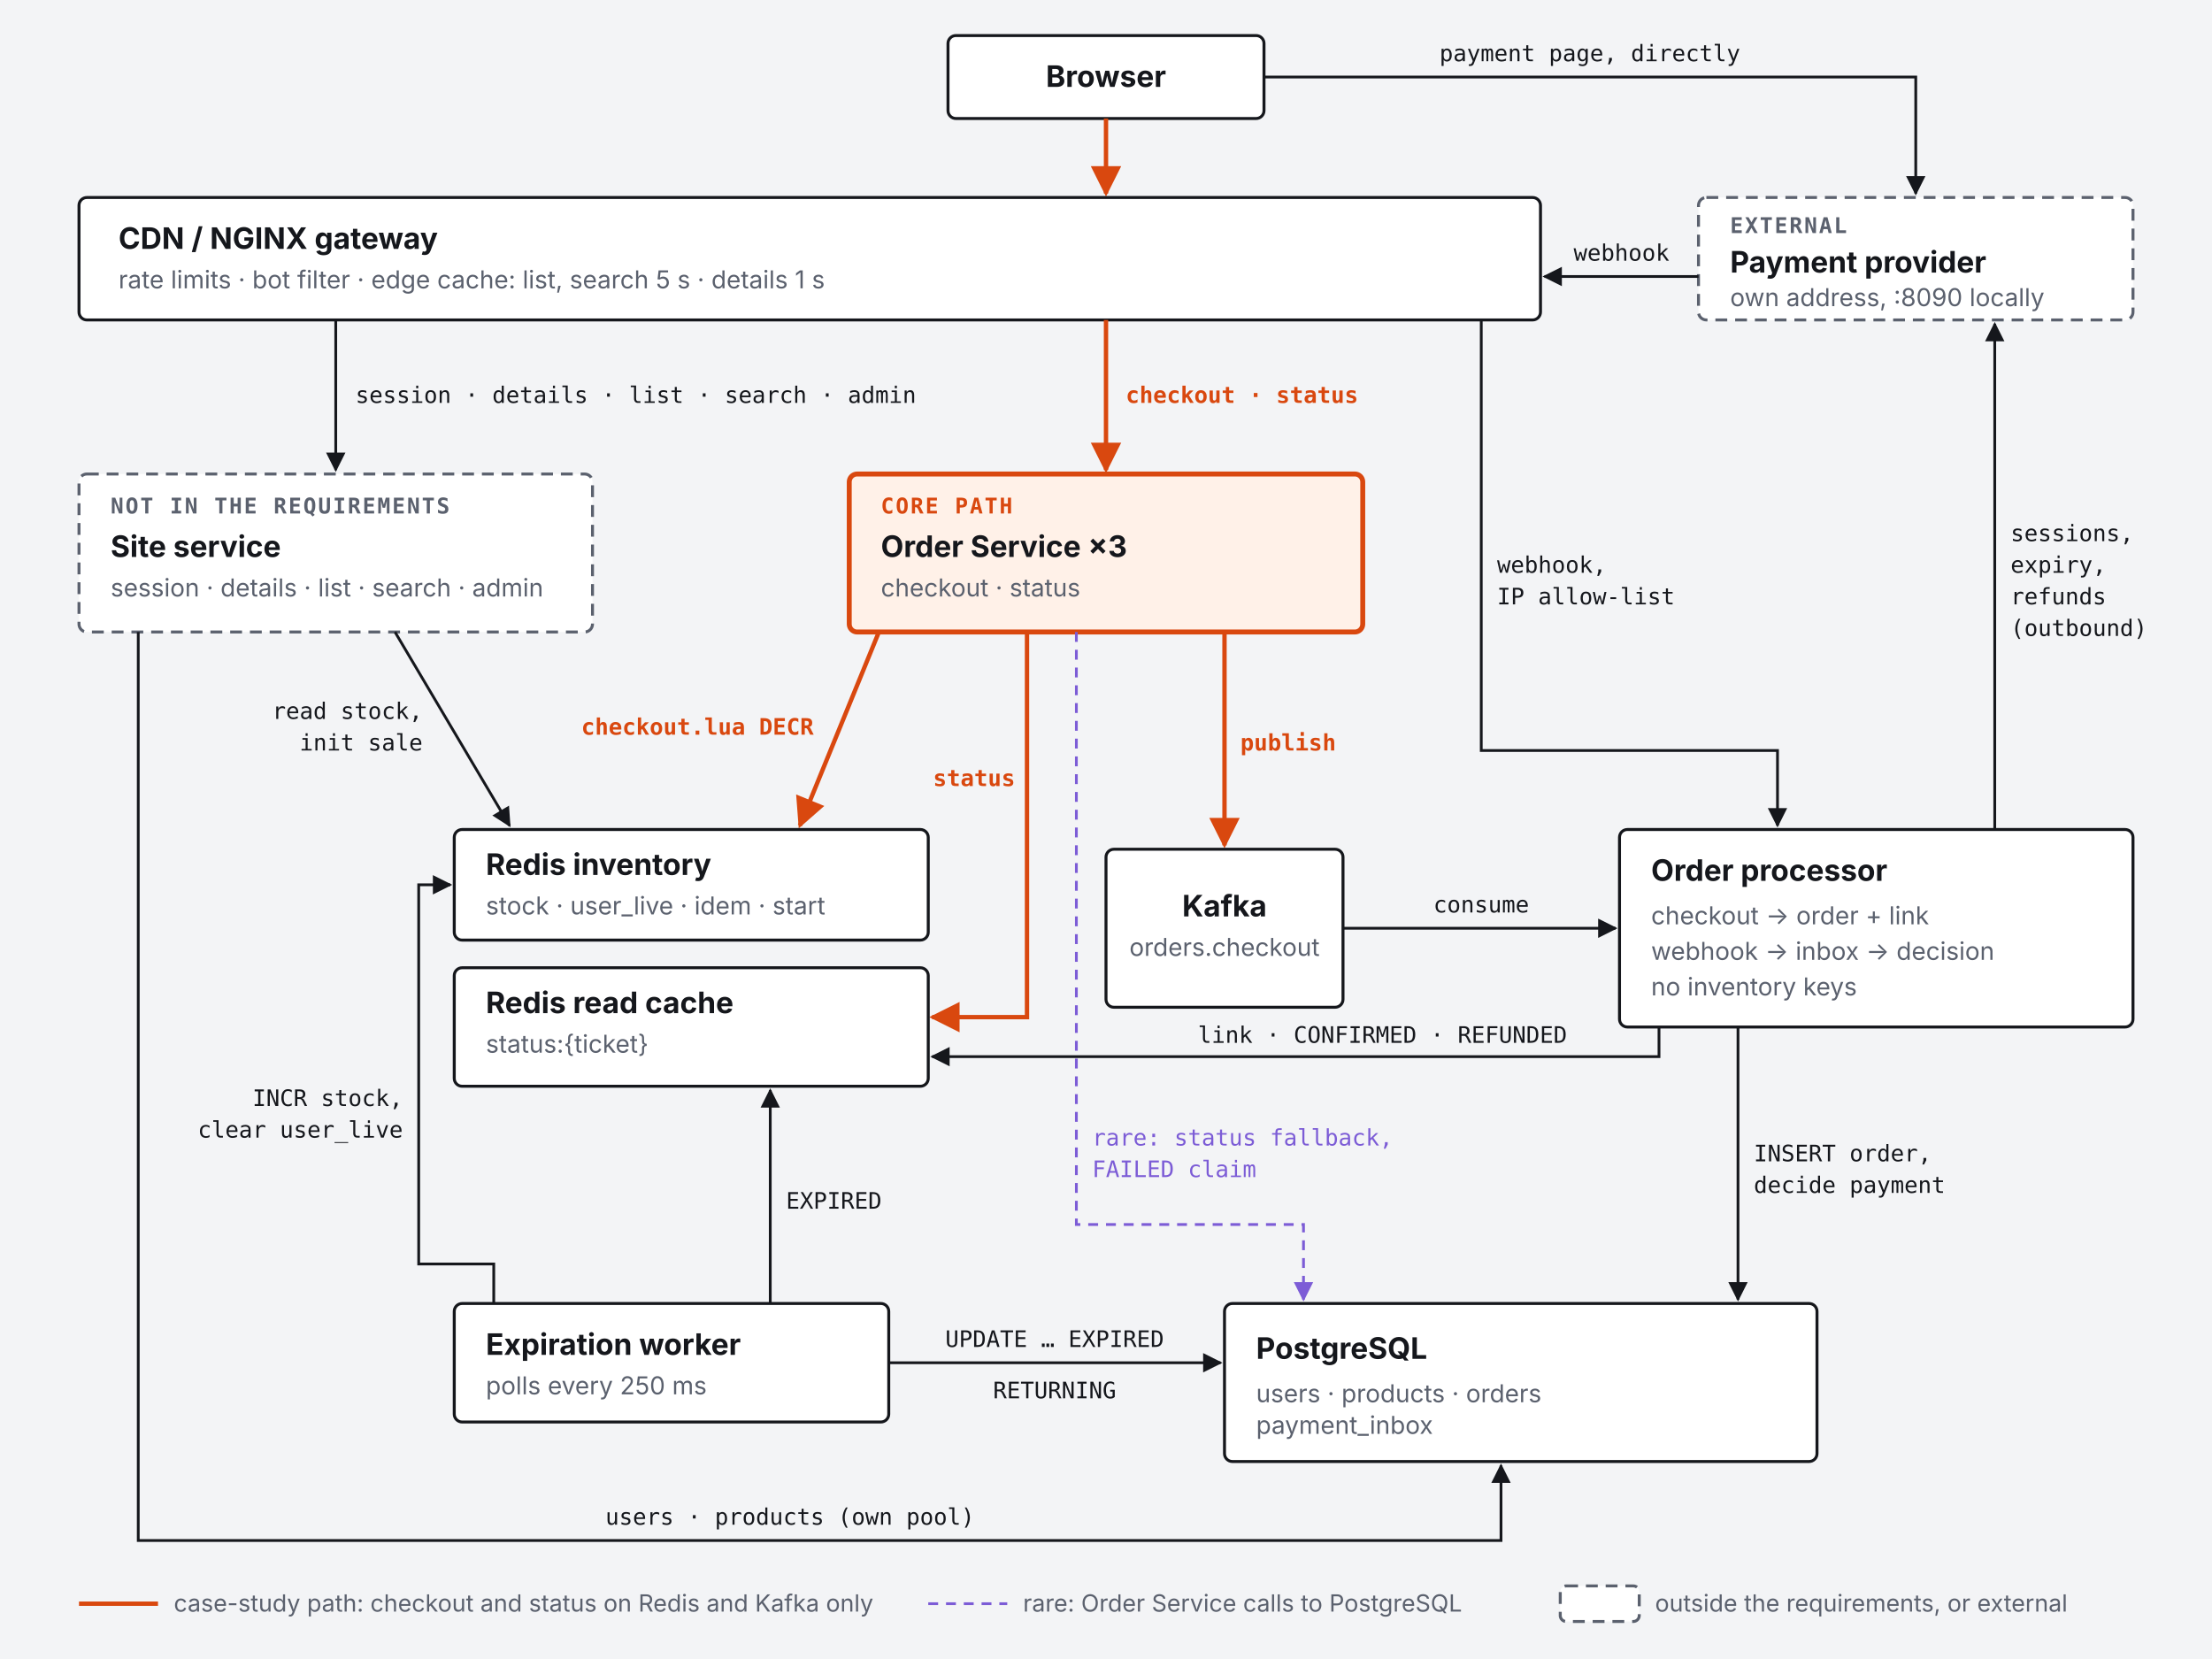
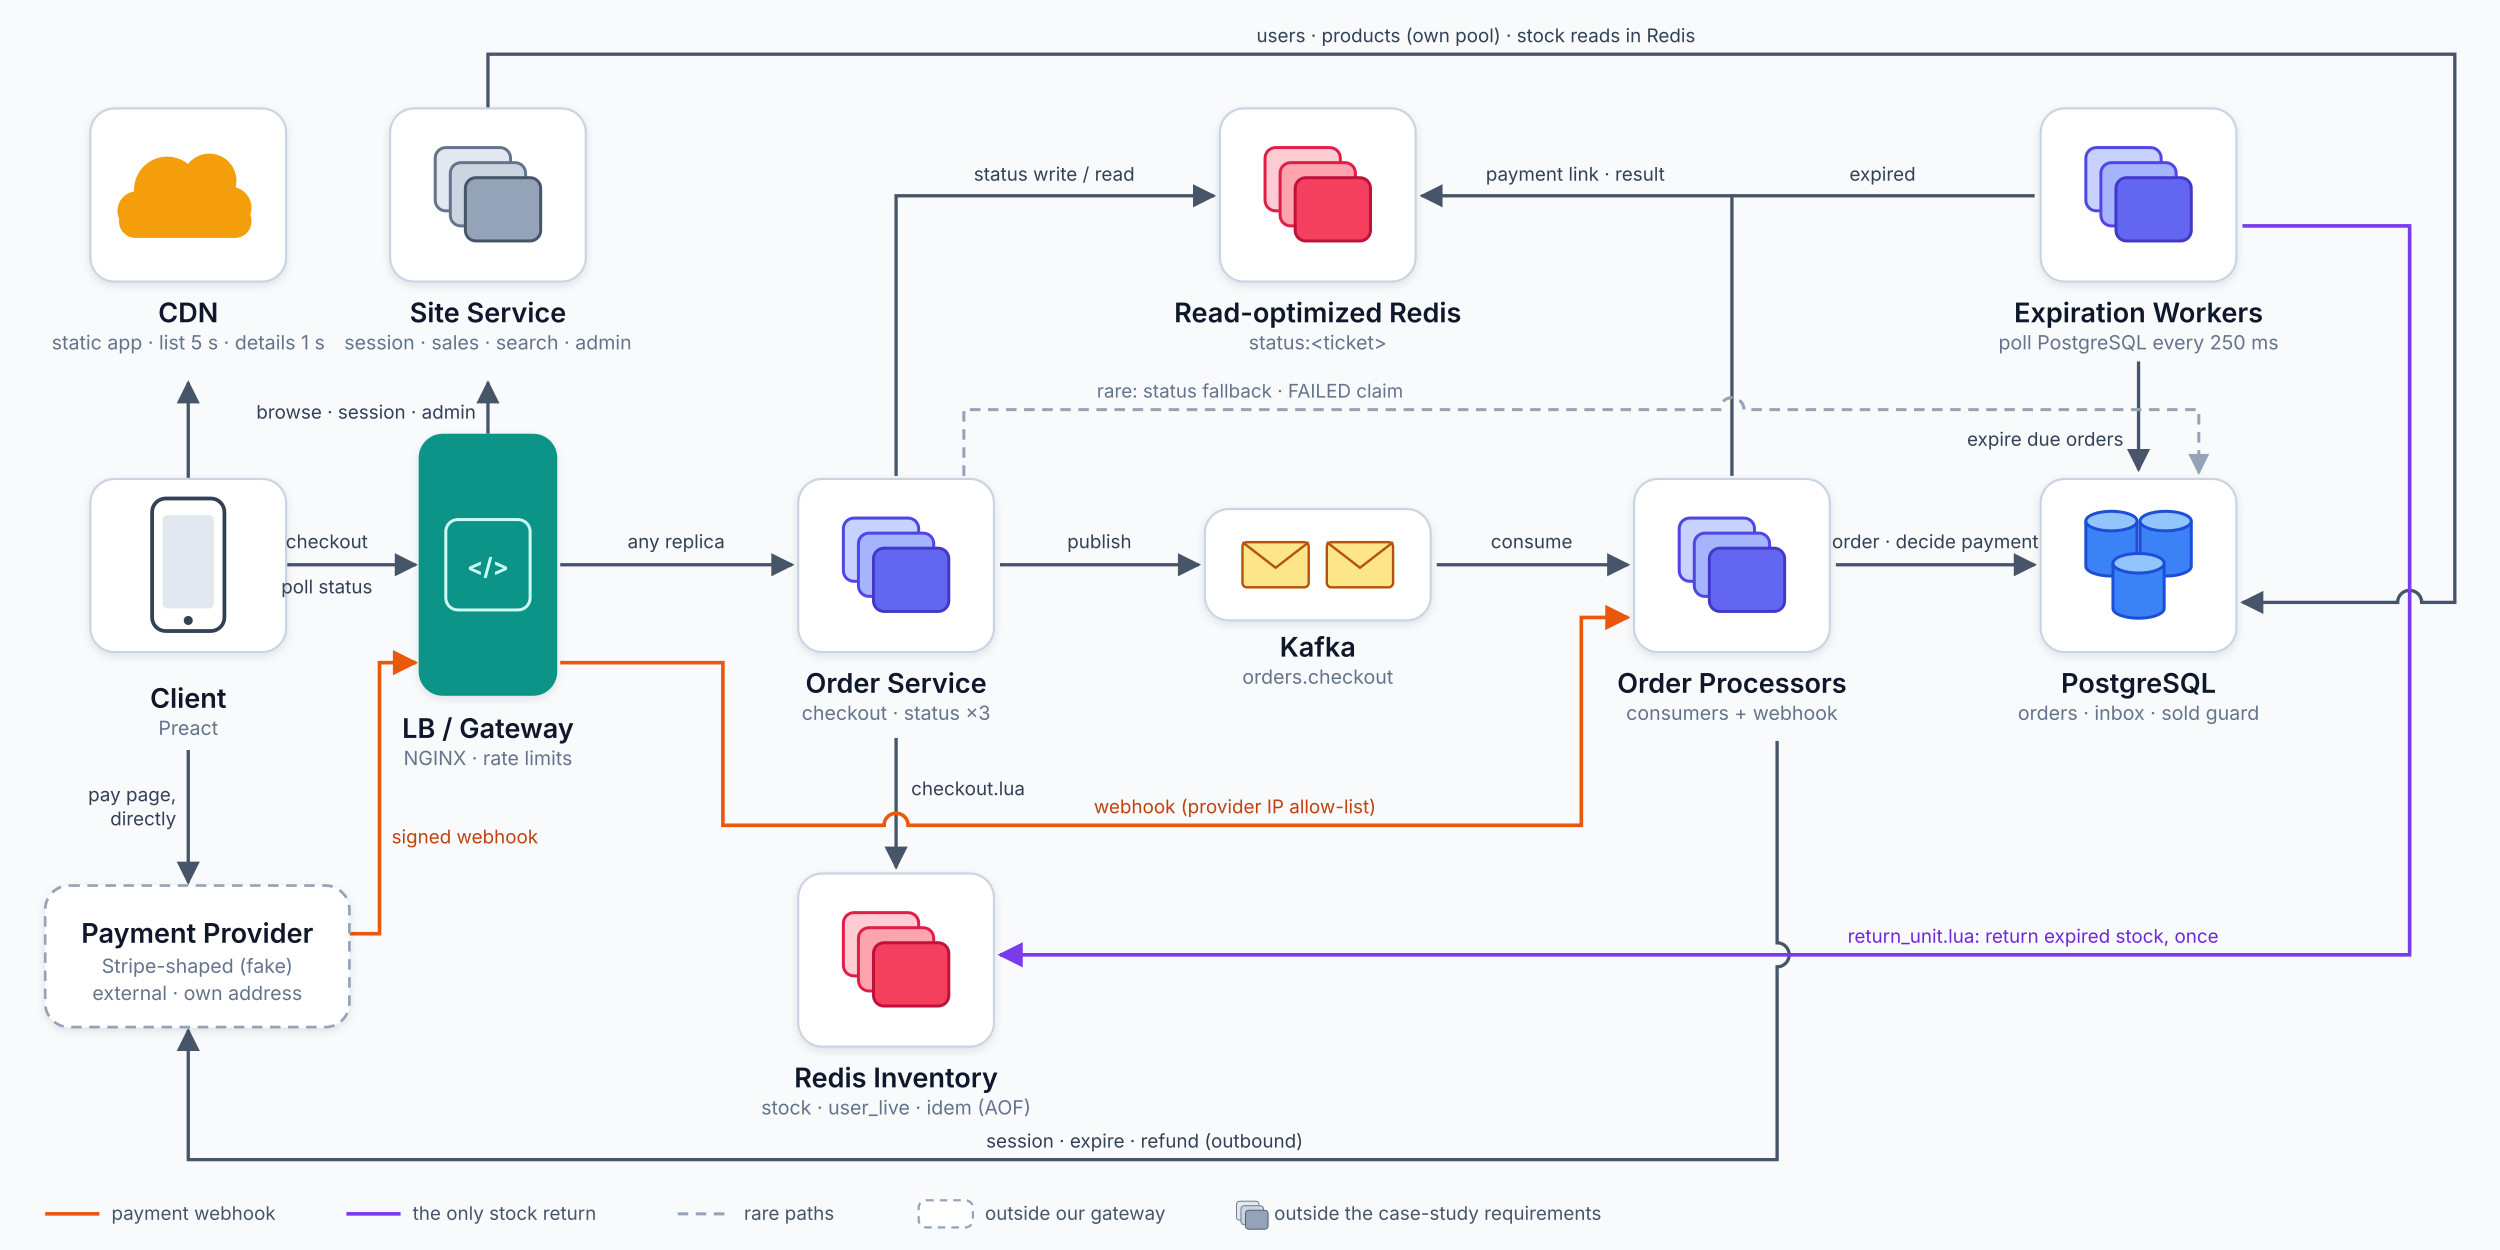
- <svg xmlns="http://www.w3.org/2000/svg" viewBox="0 0 1120 840" width="1120" height="840" role="img" aria-label="Flash sale architecture: the Order Service handles only checkout and status; the site service handles sessions, details, list, search and admin; the payment provider is outside the gateway; the expiration worker is the only component that returns stock.">
-   <style>
-     .box { fill: #ffffff; stroke: #15171c; stroke-width: 1.5; }
-     .box-core { fill: #fff1e8; stroke: #d9480f; stroke-width: 2.5; }
-     .box-side { fill: #ffffff; stroke: #5b616e; stroke-width: 1.5; stroke-dasharray: 6 4; }
-     text { font-family: "IBM Plex Mono", ui-monospace, SFMono-Regular, Menlo, Consolas, monospace; }
-     .t-title { font-family: "IBM Plex Sans", Inter, "Segoe UI", Helvetica, Arial, sans-serif; font-weight: 700; font-size: 15px; fill: #15171c; }
-     .t-sub { font-family: "IBM Plex Sans", Inter, "Segoe UI", Helvetica, Arial, sans-serif; font-size: 12.5px; fill: #5b616e; }
-     .t-core { fill: #d9480f; font-weight: 600; font-size: 11px; letter-spacing: 0.08em; }
-     .t-side { fill: #5b616e; font-weight: 600; font-size: 11px; letter-spacing: 0.08em; }
-     .edge { fill: none; stroke: #15171c; stroke-width: 1.4; }
-     .edge-core { fill: none; stroke: #d9480f; stroke-width: 2.2; }
-     .edge-rare { fill: none; stroke: #7c5cd6; stroke-width: 1.4; stroke-dasharray: 5 4; }
-     .lbl { font-size: 11.5px; fill: #15171c; }
-     .lbl-core { font-size: 11.5px; fill: #d9480f; font-weight: 600; }
-     .lbl-rare { font-size: 11.5px; fill: #7c5cd6; }
-     .head { fill: #15171c; }
-     .head-core { fill: #d9480f; }
-     .head-rare { fill: #7c5cd6; }
-     .legend { font-family: "IBM Plex Sans", Inter, "Segoe UI", Helvetica, Arial, sans-serif; font-size: 12px; fill: #5b616e; }
-   </style>
-   <rect width="1120" height="840" fill="#f3f4f6" />
+ <svg xmlns="http://www.w3.org/2000/svg" viewBox="0 0 1660 830" width="1660" height="830" font-family="Inter, 'Segoe UI', Helvetica, Arial, sans-serif">
  <defs>
-     <marker id="a" viewBox="0 0 10 10" refX="9" refY="5" markerWidth="7" markerHeight="7" orient="auto-start-reverse">
-       <path d="M0 0L10 5L0 10z" class="head" />
+     <marker id="arrow" viewBox="0 0 10 10" refX="9" refY="5" markerWidth="7" markerHeight="7" orient="auto">
+       <path d="M0,0 L10,5 L0,10 z" fill="#475569" />
    </marker>
-     <marker id="ac" viewBox="0 0 10 10" refX="9" refY="5" markerWidth="7" markerHeight="7" orient="auto-start-reverse">
-       <path d="M0 0L10 5L0 10z" class="head-core" />
+     <marker id="arrow-violet" viewBox="0 0 10 10" refX="9" refY="5" markerWidth="7" markerHeight="7" orient="auto">
+       <path d="M0,0 L10,5 L0,10 z" fill="#7c3aed" />
    </marker>
-     <marker id="ar" viewBox="0 0 10 10" refX="9" refY="5" markerWidth="7" markerHeight="7" orient="auto-start-reverse">
-       <path d="M0 0L10 5L0 10z" class="head-rare" />
+     <marker id="arrow-orange" viewBox="0 0 10 10" refX="9" refY="5" markerWidth="7" markerHeight="7" orient="auto">
+       <path d="M0,0 L10,5 L0,10 z" fill="#ea580c" />
    </marker>
+     <marker id="arrow-slate" viewBox="0 0 10 10" refX="9" refY="5" markerWidth="7" markerHeight="7" orient="auto">
+       <path d="M0,0 L10,5 L0,10 z" fill="#94a3b8" />
+     </marker>
+     <filter id="shadow" x="-10%" y="-10%" width="120%" height="130%">
+       <feDropShadow dx="0" dy="2" stdDeviation="3" flood-color="#0f172a" flood-opacity="0.10" />
+     </filter>
+     <g id="stack-indigo">
+       <rect x="-30" y="-28" width="50" height="42" rx="7" fill="#c7d2fe" stroke="#4f46e5" stroke-width="2" />
+       <rect x="-20" y="-18" width="50" height="42" rx="7" fill="#a5b4fc" stroke="#4f46e5" stroke-width="2" />
+       <rect x="-10" y="-8" width="50" height="42" rx="7" fill="#6366f1" stroke="#4338ca" stroke-width="2" />
+     </g>
+     <g id="stack-rose">
+       <rect x="-30" y="-28" width="50" height="42" rx="7" fill="#fecdd3" stroke="#e11d48" stroke-width="2" />
+       <rect x="-20" y="-18" width="50" height="42" rx="7" fill="#fda4af" stroke="#e11d48" stroke-width="2" />
+       <rect x="-10" y="-8" width="50" height="42" rx="7" fill="#f43f5e" stroke="#be123c" stroke-width="2" />
+     </g>
+     <g id="stack-slate">
+       <rect x="-30" y="-28" width="50" height="42" rx="7" fill="#e2e8f0" stroke="#64748b" stroke-width="2" />
+       <rect x="-20" y="-18" width="50" height="42" rx="7" fill="#cbd5e1" stroke="#64748b" stroke-width="2" />
+       <rect x="-10" y="-8" width="50" height="42" rx="7" fill="#94a3b8" stroke="#475569" stroke-width="2" />
+     </g>
+     <g id="cylinder">
+       <path d="M-17,-15 v30 a17,6.5 0 0 0 34,0 v-30" fill="#3b82f6" stroke="#1d4ed8" stroke-width="2" />
+       <ellipse cx="0" cy="-15" rx="17" ry="6.5" fill="#93c5fd" stroke="#1d4ed8" stroke-width="2" />
+     </g>
  </defs>
-   <rect class="box" x="480" y="18" width="160" height="42" rx="4" />
-   <text class="t-title" x="560" y="44" text-anchor="middle">Browser</text>
-   <path class="edge-core" d="M560 60V98" marker-end="url(#ac)" />
-   <path class="edge" d="M640 39H970V98" marker-end="url(#a)" />
-   <text class="lbl" x="805" y="31" text-anchor="middle">payment page, directly</text>
-   <rect class="box" x="40" y="100" width="740" height="62" rx="4" />
-   <text class="t-title" x="60" y="126">CDN / NGINX gateway</text>
-   <text class="t-sub" x="60" y="146">rate limits · bot filter · edge cache: list, search 5 s · details 1 s</text>
-   <path class="edge" d="M170 162V238" marker-end="url(#a)" />
-   <text class="lbl" x="180" y="204">session · details · list · search · admin</text>
-   <path class="edge-core" d="M560 162V238" marker-end="url(#ac)" />
-   <text class="lbl-core" x="570" y="204">checkout · status</text>
-   <rect class="box-side" x="40" y="240" width="260" height="80" rx="4" />
-   <text class="t-side" x="56" y="260">NOT IN THE REQUIREMENTS</text>
-   <text class="t-title" x="56" y="282">Site service</text>
-   <text class="t-sub" x="56" y="302">session · details · list · search · admin</text>
-   <rect class="box-core" x="430" y="240" width="260" height="80" rx="4" />
-   <text class="t-core" x="446" y="260">CORE PATH</text>
-   <text class="t-title" x="446" y="282">Order Service ×3</text>
-   <text class="t-sub" x="446" y="302">checkout · status</text>
-   <rect class="box-side" x="860" y="100" width="220" height="62" rx="4" />
-   <text class="t-side" x="876" y="118">EXTERNAL</text>
-   <text class="t-title" x="876" y="138">Payment provider</text>
-   <text class="t-sub" x="876" y="155">own address, :8090 locally</text>
-   <path class="edge" d="M200 320L258 418" marker-end="url(#a)" />
-   <text class="lbl" x="214" y="364" text-anchor="end">read stock,</text>
-   <text class="lbl" x="214" y="380" text-anchor="end">init sale</text>
-   <path class="edge" d="M70 320V780H760V742" marker-end="url(#a)" />
-   <text class="lbl" x="400" y="772" text-anchor="middle">users · products (own pool)</text>
-   <path class="edge-core" d="M445 320L405 418" marker-end="url(#ac)" />
-   <text class="lbl-core" x="412" y="372" text-anchor="end">checkout.lua DECR</text>
-   <path class="edge-core" d="M520 320V515H472" marker-end="url(#ac)" />
-   <text class="lbl-core" x="514" y="398" text-anchor="end">status</text>
-   <path class="edge-core" d="M620 320V428" marker-end="url(#ac)" />
-   <text class="lbl-core" x="628" y="380">publish</text>
-   <path class="edge-rare" d="M545 320V620H660V658" marker-end="url(#ar)" />
-   <text class="lbl-rare" x="553" y="580">rare: status fallback,</text>
-   <text class="lbl-rare" x="553" y="596">FAILED claim</text>
-   <rect class="box" x="230" y="420" width="240" height="56" rx="4" />
-   <text class="t-title" x="246" y="443">Redis inventory</text>
-   <text class="t-sub" x="246" y="463">stock · user_live · idem · start</text>
-   <rect class="box" x="230" y="490" width="240" height="60" rx="4" />
-   <text class="t-title" x="246" y="513">Redis read cache</text>
-   <text class="t-sub" x="246" y="533">status:{ticket}</text>
-   <rect class="box" x="560" y="430" width="120" height="80" rx="4" />
-   <text class="t-title" x="620" y="464" text-anchor="middle">Kafka</text>
-   <text class="t-sub" x="620" y="484" text-anchor="middle">orders.checkout</text>
-   <rect class="box" x="820" y="420" width="260" height="100" rx="4" />
-   <text class="t-title" x="836" y="446">Order processor</text>
-   <text class="t-sub" x="836" y="468">checkout → order + link</text>
-   <text class="t-sub" x="836" y="486">webhook → inbox → decision</text>
-   <text class="t-sub" x="836" y="504">no inventory keys</text>
-   <path class="edge" d="M680 470H818" marker-end="url(#a)" />
-   <text class="lbl" x="750" y="462" text-anchor="middle">consume</text>
-   <path class="edge" d="M860 140H782" marker-end="url(#a)" />
-   <text class="lbl" x="821" y="132" text-anchor="middle">webhook</text>
-   <path class="edge" d="M750 162V380H900V418" marker-end="url(#a)" />
-   <text class="lbl" x="758" y="290">webhook,</text>
-   <text class="lbl" x="758" y="306">IP allow-list</text>
-   <path class="edge" d="M1010 420V164" marker-end="url(#a)" />
-   <text class="lbl" x="1018" y="274">sessions,</text>
-   <text class="lbl" x="1018" y="290">expiry,</text>
-   <text class="lbl" x="1018" y="306">refunds</text>
-   <text class="lbl" x="1018" y="322">(outbound)</text>
-   <path class="edge" d="M840 520V535H472" marker-end="url(#a)" />
-   <text class="lbl" x="700" y="528" text-anchor="middle">link · CONFIRMED · REFUNDED</text>
-   <path class="edge" d="M880 520V658" marker-end="url(#a)" />
-   <text class="lbl" x="888" y="588">INSERT order,</text>
-   <text class="lbl" x="888" y="604">decide payment</text>
-   <rect class="box" x="230" y="660" width="220" height="60" rx="4" />
-   <text class="t-title" x="246" y="686">Expiration worker</text>
-   <text class="t-sub" x="246" y="706">polls every 250 ms</text>
-   <rect class="box" x="620" y="660" width="300" height="80" rx="4" />
-   <text class="t-title" x="636" y="688">PostgreSQL</text>
-   <text class="t-sub" x="636" y="710">users · products · orders</text>
-   <text class="t-sub" x="636" y="726">payment_inbox</text>
-   <path class="edge" d="M450 690H618" marker-end="url(#a)" />
-   <text class="lbl" x="534" y="682" text-anchor="middle">UPDATE … EXPIRED</text>
-   <text class="lbl" x="534" y="708" text-anchor="middle">RETURNING</text>
-   <path class="edge" d="M250 660V640H212V448H228" marker-end="url(#a)" />
-   <text class="lbl" x="204" y="560" text-anchor="end">INCR stock,</text>
-   <text class="lbl" x="204" y="576" text-anchor="end">clear user_live</text>
-   <path class="edge" d="M390 660V552" marker-end="url(#a)" />
-   <text class="lbl" x="398" y="612">EXPIRED</text>
-   <path class="edge-core" d="M40 812H80" />
-   <text class="legend" x="88" y="816">case-study path: checkout and status on Redis and Kafka only</text>
-   <path class="edge-rare" d="M470 812H510" />
-   <text class="legend" x="518" y="816">rare: Order Service calls to PostgreSQL</text>
-   <rect class="box-side" x="790" y="803" width="40" height="18" rx="3" />
-   <text class="legend" x="838" y="816">outside the requirements, or external</text>
+   <rect width="1660" height="830" fill="#f8fafc" />
+   <g fill="none" stroke="#475569" stroke-width="2.2">
+     <path d="M125,328 V254" marker-end="url(#arrow)" />
+     <path d="M158,375 H276" marker-end="url(#arrow)" />
+     <path d="M372,375 H526" marker-end="url(#arrow)" />
+     <path d="M324,288 V254" marker-end="url(#arrow)" />
+     <path d="M595,490 V576" marker-end="url(#arrow)" />
+     <path d="M664,375 H796" marker-end="url(#arrow)" />
+     <path d="M595,316 V130 H806" marker-end="url(#arrow)" />
+     <path d="M954,375 H1081" marker-end="url(#arrow)" />
+     <path d="M1219,375 H1351" marker-end="url(#arrow)" />
+     <path d="M1150,316 V130 H944" marker-end="url(#arrow)" />
+     <path d="M1351,130 H1150" />
+     <path d="M1420,240 V312" marker-end="url(#arrow)" />
+     <path d="M125,498 V586" marker-end="url(#arrow)" />
+     <path d="M1180,492 V626 a8,8 0 0 1 0,16 V770 H125 V684" marker-end="url(#arrow)" />
+     <path d="M324,72 V36 H1630 V400 H1608 a8,8 0 0 0 -16,0 H1489" marker-end="url(#arrow)" />
+   </g>
+   <path d="M640,316 V272 H1142 a8,8 0 0 1 16,0 H1460 V314" fill="none" stroke="#94a3b8" stroke-width="2" stroke-dasharray="7 5" marker-end="url(#arrow-slate)" />
+   <path d="M232,620 H252 V440 H276" fill="none" stroke="#ea580c" stroke-width="2.4" marker-end="url(#arrow-orange)" />
+   <path d="M372,440 H480 V548 H587 a8,8 0 0 1 16,0 H1050 V410 H1081" fill="none" stroke="#ea580c" stroke-width="2.4" marker-end="url(#arrow-orange)" />
+   <path d="M1489,150 H1600 V634 H664" fill="none" stroke="#7c3aed" stroke-width="2.4" marker-end="url(#arrow-violet)" />
+   <g fill="#ffffff" stroke="#cbd5e1" stroke-width="1.5" filter="url(#shadow)">
+     <rect x="60" y="72" width="130" height="115" rx="16" />
+     <rect x="259" y="72" width="130" height="115" rx="16" />
+     <rect x="60" y="318" width="130" height="115" rx="16" />
+     <rect x="530" y="318" width="130" height="115" rx="16" />
+     <rect x="530" y="580" width="130" height="115" rx="16" />
+     <rect x="810" y="72" width="130" height="115" rx="16" />
+     <rect x="1085" y="318" width="130" height="115" rx="16" />
+     <rect x="1355" y="318" width="130" height="115" rx="16" />
+     <rect x="1355" y="72" width="130" height="115" rx="16" />
+     <rect x="800" y="338" width="150" height="74" rx="16" />
+   </g>
+   <rect x="30" y="588" width="202" height="94" rx="16" fill="#ffffff" stroke="#94a3b8" stroke-width="1.8" stroke-dasharray="7 5" filter="url(#shadow)" />
+   <g transform="translate(125,132)" fill="#f59e0b">
+     <circle cx="-14" cy="-6" r="22" />
+     <circle cx="14" cy="-12" r="18" />
+     <circle cx="28" cy="6" r="14" />
+     <circle cx="-34" cy="8" r="13" />
+     <rect x="-46" y="4" width="88" height="22" rx="11" />
+   </g>
+   <g transform="translate(125,375)">
+     <rect x="-24" y="-44" width="48" height="88" rx="9" fill="#ffffff" stroke="#334155" stroke-width="2.5" />
+     <rect x="-17" y="-33" width="34" height="62" rx="3" fill="#e2e8f0" />
+     <circle cx="0" cy="37" r="3" fill="#334155" />
+   </g>
+   <rect x="278" y="288" width="92" height="174" rx="16" fill="#0d9488" filter="url(#shadow)" />
+   <rect x="296" y="345" width="56" height="60" rx="8" fill="none" stroke="#ccfbf1" stroke-width="2" />
+   <text x="324" y="382" text-anchor="middle" font-size="16" font-weight="700" fill="#ccfbf1">&lt;/&gt;</text>
+   <use href="#stack-slate" x="319" y="126" />
+   <use href="#stack-indigo" x="590" y="372" />
+   <use href="#stack-indigo" x="1145" y="372" />
+   <use href="#stack-indigo" x="1415" y="126" />
+   <use href="#stack-rose" x="590" y="634" />
+   <use href="#stack-rose" x="870" y="126" />
+   <g transform="translate(875,375)" fill="#fde68a" stroke="#b45309" stroke-width="1.6">
+     <rect x="-50" y="-15" width="44" height="30" rx="3" />
+     <rect x="6" y="-15" width="44" height="30" rx="3" />
+     <path d="M-50,-15 L-28,2 L-6,-15 M6,-15 L28,2 L50,-15" fill="none" />
+   </g>
+   <g transform="translate(1420,375)">
+     <use href="#cylinder" x="-18" y="-14" />
+     <use href="#cylinder" x="18" y="-14" />
+     <use href="#cylinder" x="0" y="14" />
+   </g>
+   <g fill="#0f172a" font-size="18" font-weight="600" text-anchor="middle">
+     <text x="125" y="214">CDN</text>
+     <text x="324" y="214">Site Service</text>
+     <text x="125" y="470">Client</text>
+     <text x="324" y="490">LB / Gateway</text>
+     <text x="595" y="460">Order Service</text>
+     <text x="875" y="436">Kafka</text>
+     <text x="875" y="214">Read-optimized Redis</text>
+     <text x="1150" y="460">Order Processors</text>
+     <text x="1420" y="460">PostgreSQL</text>
+     <text x="1420" y="214">Expiration Workers</text>
+     <text x="131" y="626">Payment Provider</text>
+     <text x="595" y="722">Redis Inventory</text>
+   </g>
+   <g fill="#64748b" font-size="13" text-anchor="middle">
+     <text x="125" y="232">static app · list 5 s · details 1 s</text>
+     <text x="324" y="232">session · sales · search · admin</text>
+     <text x="125" y="488">Preact</text>
+     <text x="324" y="508">NGINX · rate limits</text>
+     <text x="595" y="478">checkout · status ×3</text>
+     <text x="875" y="454">orders.checkout</text>
+     <text x="875" y="232">status:&lt;ticket&gt;</text>
+     <text x="1150" y="478">consumers + webhook</text>
+     <text x="1420" y="478">orders · inbox · sold guard</text>
+     <text x="1420" y="232">poll PostgreSQL every 250 ms</text>
+     <text x="131" y="646">Stripe-shaped (fake)</text>
+     <text x="131" y="664">external · own address</text>
+     <text x="595" y="740">stock · user_live · idem (AOF)</text>
+   </g>
+   <g fill="#334155" font-size="12.5" text-anchor="middle">
+     <text x="217" y="364">checkout</text>
+     <text x="217" y="394">poll status</text>
+     <text x="449" y="364">any replica</text>
+     <text x="316" y="278" text-anchor="end">browse · session · admin</text>
+     <text x="605" y="528" text-anchor="start">checkout.lua</text>
+     <text x="730" y="364">publish</text>
+     <text x="700" y="120">status write / read</text>
+     <text x="1017" y="364">consume</text>
+     <text x="1285" y="364">order · decide payment</text>
+     <text x="1046" y="120">payment link · result</text>
+     <text x="1250" y="120">expired</text>
+     <text x="1410" y="296" text-anchor="end">expire due orders</text>
+     <text x="117" y="532" text-anchor="end">pay page,</text>
+     <text x="117" y="548" text-anchor="end">directly</text>
+     <text x="760" y="762">session · expire · refund (outbound)</text>
+     <text x="980" y="28">users · products (own pool) · stock reads in Redis</text>
+     <text x="830" y="264" fill="#64748b">rare: status fallback · FAILED claim</text>
+     <text x="260" y="560" text-anchor="start" fill="#c2410c">signed webhook</text>
+     <text x="820" y="540" fill="#c2410c">webhook (provider IP allow-list)</text>
+     <text x="1350" y="626" fill="#6d28d9">return_unit.lua: return expired stock, once</text>
+   </g>
+   <g font-size="12.5" fill="#475569">
+     <path d="M30,806 H66" stroke="#ea580c" stroke-width="2.4" />
+     <text x="74" y="810">payment webhook</text>
+     <path d="M230,806 H266" stroke="#7c3aed" stroke-width="2.4" />
+     <text x="274" y="810">the only stock return</text>
+     <path d="M450,806 H486" stroke="#94a3b8" stroke-width="2" stroke-dasharray="7 5" />
+     <text x="494" y="810">rare paths</text>
+     <rect x="610" y="797" width="36" height="18" rx="5" fill="#ffffff" stroke="#94a3b8" stroke-width="1.5" stroke-dasharray="5 4" />
+     <text x="654" y="810">outside our gateway</text>
+     <use href="#stack-slate" transform="translate(830,806) scale(0.3)" />
+     <text x="846" y="810">outside the case-study requirements</text>
+   </g>
</svg>
